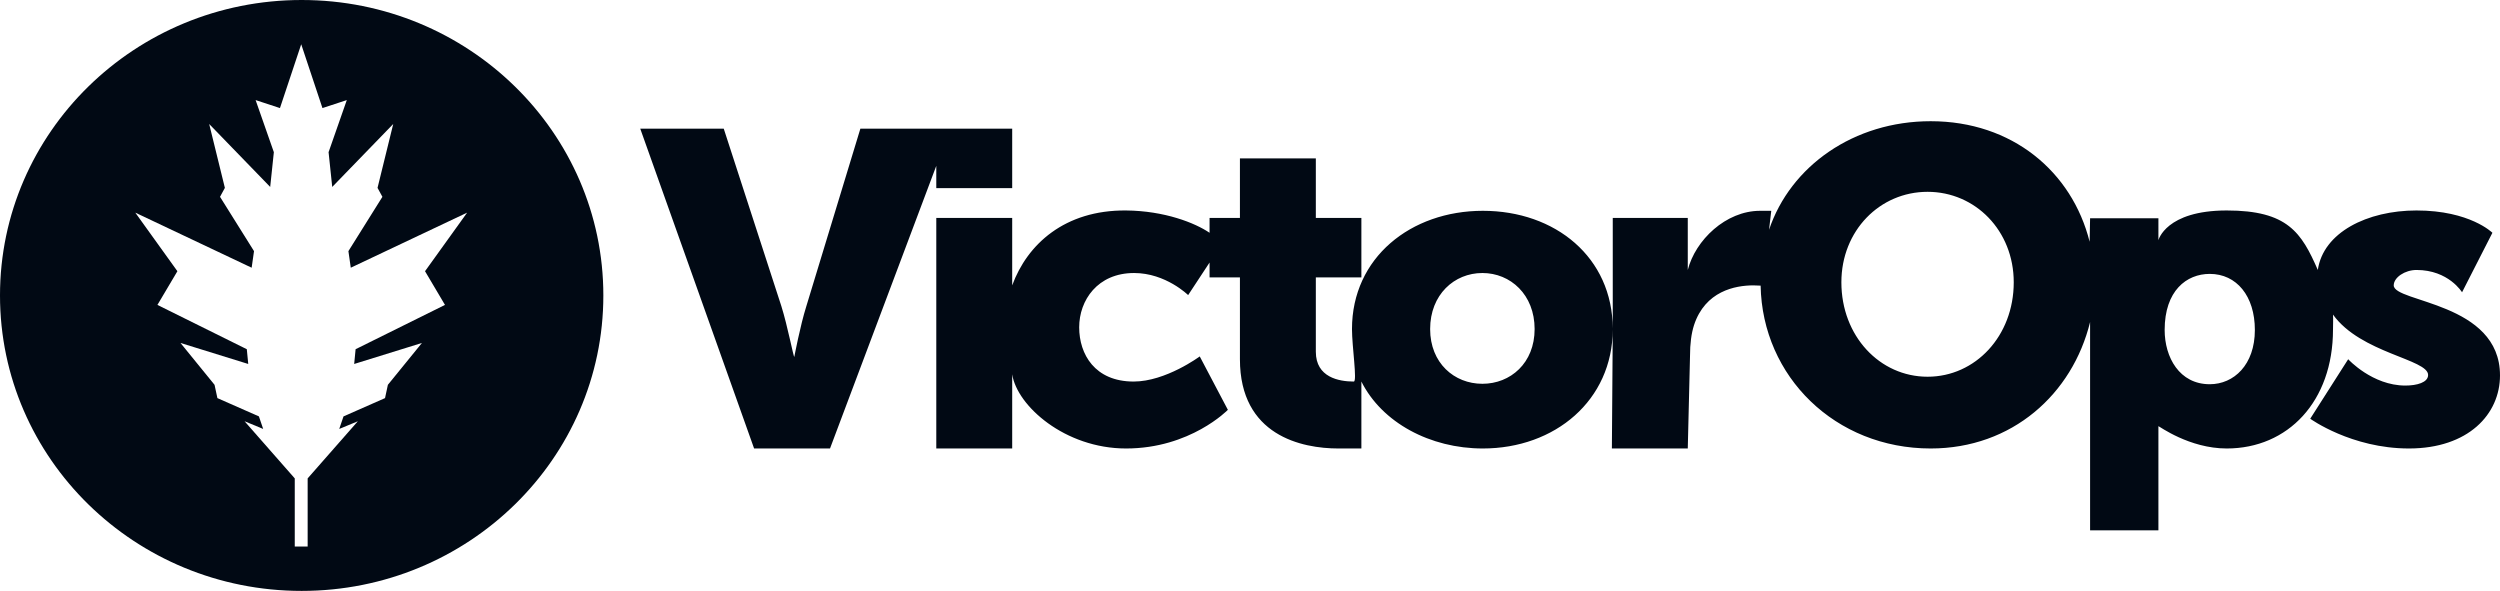
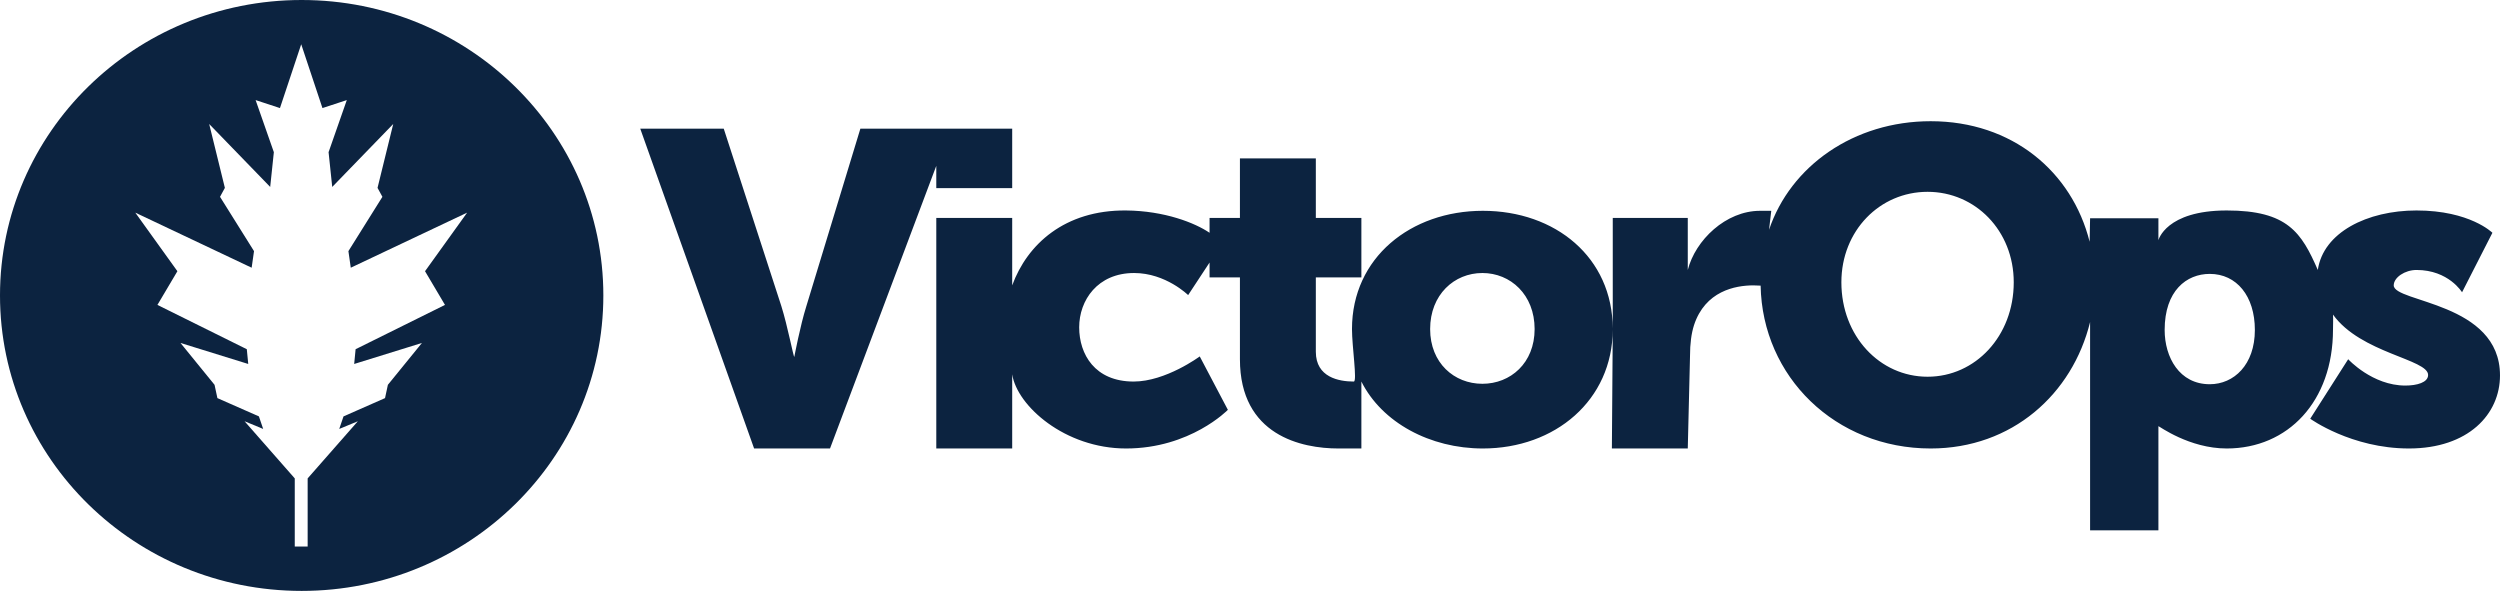
<svg xmlns="http://www.w3.org/2000/svg" width="165px" height="39px" viewBox="0 0 165 39" version="1.1">
  <defs />
  <g id="Artboard" stroke="none" stroke-width="1" fill="none" fill-rule="evenodd" transform="translate(-930, -2578)">
-     <g id="165x39-vo" transform="translate(930, 2578)" fill="#010914" fill-rule="nonzero">
+     <g id="165x39-vo" transform="translate(930, 2578)" fill="#0C2340" fill-rule="nonzero">
      <path d="M39.821,19.5 C39.821,30.27 30.906,39 19.91,39 C8.914,39 0,30.27 0,19.5 C0,8.731 8.914,0 19.91,0 C30.906,0 39.821,8.731 39.821,19.5 Z M29.369,20.124 L28.052,17.9 L30.831,14.034 L23.151,17.669 L22.995,16.575 L25.239,12.99 L24.917,12.4 L25.953,8.184 L21.927,12.338 L21.686,10.044 L22.889,6.605 L21.282,7.133 L19.88,2.921 L18.477,7.133 L16.87,6.605 L18.074,10.044 L17.833,12.338 L13.806,8.184 L14.842,12.4 L14.521,12.99 L16.765,16.575 L16.609,17.669 L8.929,14.034 L11.708,17.9 L10.39,20.124 L16.289,23.048 L16.384,24.022 L11.912,22.635 L14.16,25.398 L14.348,26.275 L17.088,27.482 L17.369,28.31 L16.141,27.802 L19.454,31.574 L19.454,36.071 L20.305,36.071 L20.305,31.574 L23.618,27.802 L22.39,28.31 L22.672,27.482 L25.412,26.275 L25.6,25.398 L27.848,22.635 L23.376,24.022 L23.47,23.048 L29.369,20.124 Z" id="Combined-Shape" />
      <path d="M145.844,25.359 C143.84,25.359 142.867,23.583 142.867,21.777 C142.867,19.185 144.312,18.077 145.844,18.077 C147.612,18.077 148.821,19.534 148.821,21.777 C148.821,24.078 147.435,25.359 145.844,25.359 Z M127.219,24.864 C124.066,24.864 121.531,22.184 121.531,18.631 C121.531,15.223 124.066,12.66 127.219,12.66 C130.372,12.66 132.907,15.223 132.907,18.631 C132.907,22.184 130.372,24.864 127.219,24.864 Z M97.837,25.33 C95.98,25.33 94.389,23.961 94.389,21.718 C94.389,19.447 95.98,18.019 97.837,18.019 C99.694,18.019 101.285,19.447 101.285,21.718 C101.285,23.961 99.694,25.33 97.837,25.33 Z M159.489,17.818 C161.611,17.818 162.495,19.291 162.495,19.291 L164.499,15.364 C164.499,15.364 163.026,13.891 159.489,13.891 C156.234,13.891 153.332,15.343 152.976,17.818 C151.899,15.353 150.989,13.891 146.964,13.891 C142.94,13.891 142.455,15.855 142.455,15.855 C142.455,15.855 142.455,15.371 142.455,14.404 L137.946,14.404 L137.916,15.957 C136.754,11.325 132.802,8 127.425,8 C122.359,8 118.174,10.952 116.757,15.166 L116.904,13.913 C116.904,13.913 116.462,13.913 116.168,13.913 C113.898,13.913 111.893,15.855 111.393,17.818 C111.393,17.818 111.393,16.673 111.393,14.382 L106.442,14.382 L106.442,21.688 C106.425,16.987 102.66,13.913 97.867,13.913 C93.121,13.913 89.231,17 89.231,21.718 C89.231,22.875 89.586,25.182 89.35,25.182 C88.377,25.182 86.845,24.907 86.845,23.218 L86.845,18.309 L89.851,18.309 L89.851,14.382 L86.845,14.382 L86.845,10.455 L81.835,10.455 L81.835,14.382 L79.831,14.382 L79.831,15.364 C78.878,14.713 76.86,13.913 74.32,13.891 C70.271,13.856 67.796,16.126 66.805,18.835 L66.805,14.382 L61.795,14.382 L61.795,29.6 L66.805,29.6 L66.805,24.704 C67.124,26.788 70.286,29.6 74.32,29.6 C78.564,29.6 81.04,27.049 81.04,27.049 L79.183,23.524 C79.183,23.524 76.943,25.182 74.821,25.182 C72.257,25.182 71.226,23.378 71.226,21.602 C71.226,19.825 72.434,18.019 74.851,18.019 C76.943,18.019 78.417,19.476 78.417,19.476 L79.831,17.327 L79.831,18.309 L81.835,18.309 L81.835,23.709 C81.835,28.748 85.918,29.6 88.334,29.6 C89.16,29.6 89.889,29.6 89.851,29.6 L89.851,25.182 C91.211,27.894 94.388,29.6 97.867,29.6 C102.631,29.6 106.425,26.421 106.442,21.749 L106.384,29.6 L111.393,29.6 L111.541,23.495 C111.541,22.679 111.629,22.01 111.806,21.456 C112.543,19.214 114.517,18.835 115.725,18.835 C115.904,18.835 116.062,18.843 116.201,18.852 C116.313,24.863 121.136,29.6 127.425,29.6 C132.802,29.6 136.784,26.001 137.946,21.255 L137.946,35 L142.455,35 C142.455,30.418 142.455,28.127 142.455,28.127 C142.514,28.127 144.488,29.6 146.964,29.6 C151.002,29.6 153.978,26.496 153.978,21.749 C153.978,21.46 153.998,21.04 153.978,20.764 C155.813,23.317 160.255,23.704 160.255,24.748 C160.255,25.243 159.518,25.447 158.752,25.447 C156.571,25.447 154.98,23.709 154.98,23.709 L152.475,27.636 C152.475,27.636 155.187,29.6 158.988,29.6 C162.908,29.6 165,27.34 165,24.776 C165,19.942 157.986,19.971 157.986,18.835 C157.986,18.311 158.724,17.818 159.489,17.818 Z M61.795,12.418 L66.805,12.418 L66.805,8.491 L56.785,8.491 L53.22,20.204 C52.807,21.515 52.424,23.554 52.424,23.554 C52.365,23.554 51.982,21.515 51.569,20.204 L47.767,8.491 L42.256,8.491 L49.771,29.6 L54.781,29.6 L61.795,10.945 L61.795,12.418 Z" id="Fill-1" />
    </g>
  </g>
</svg>
